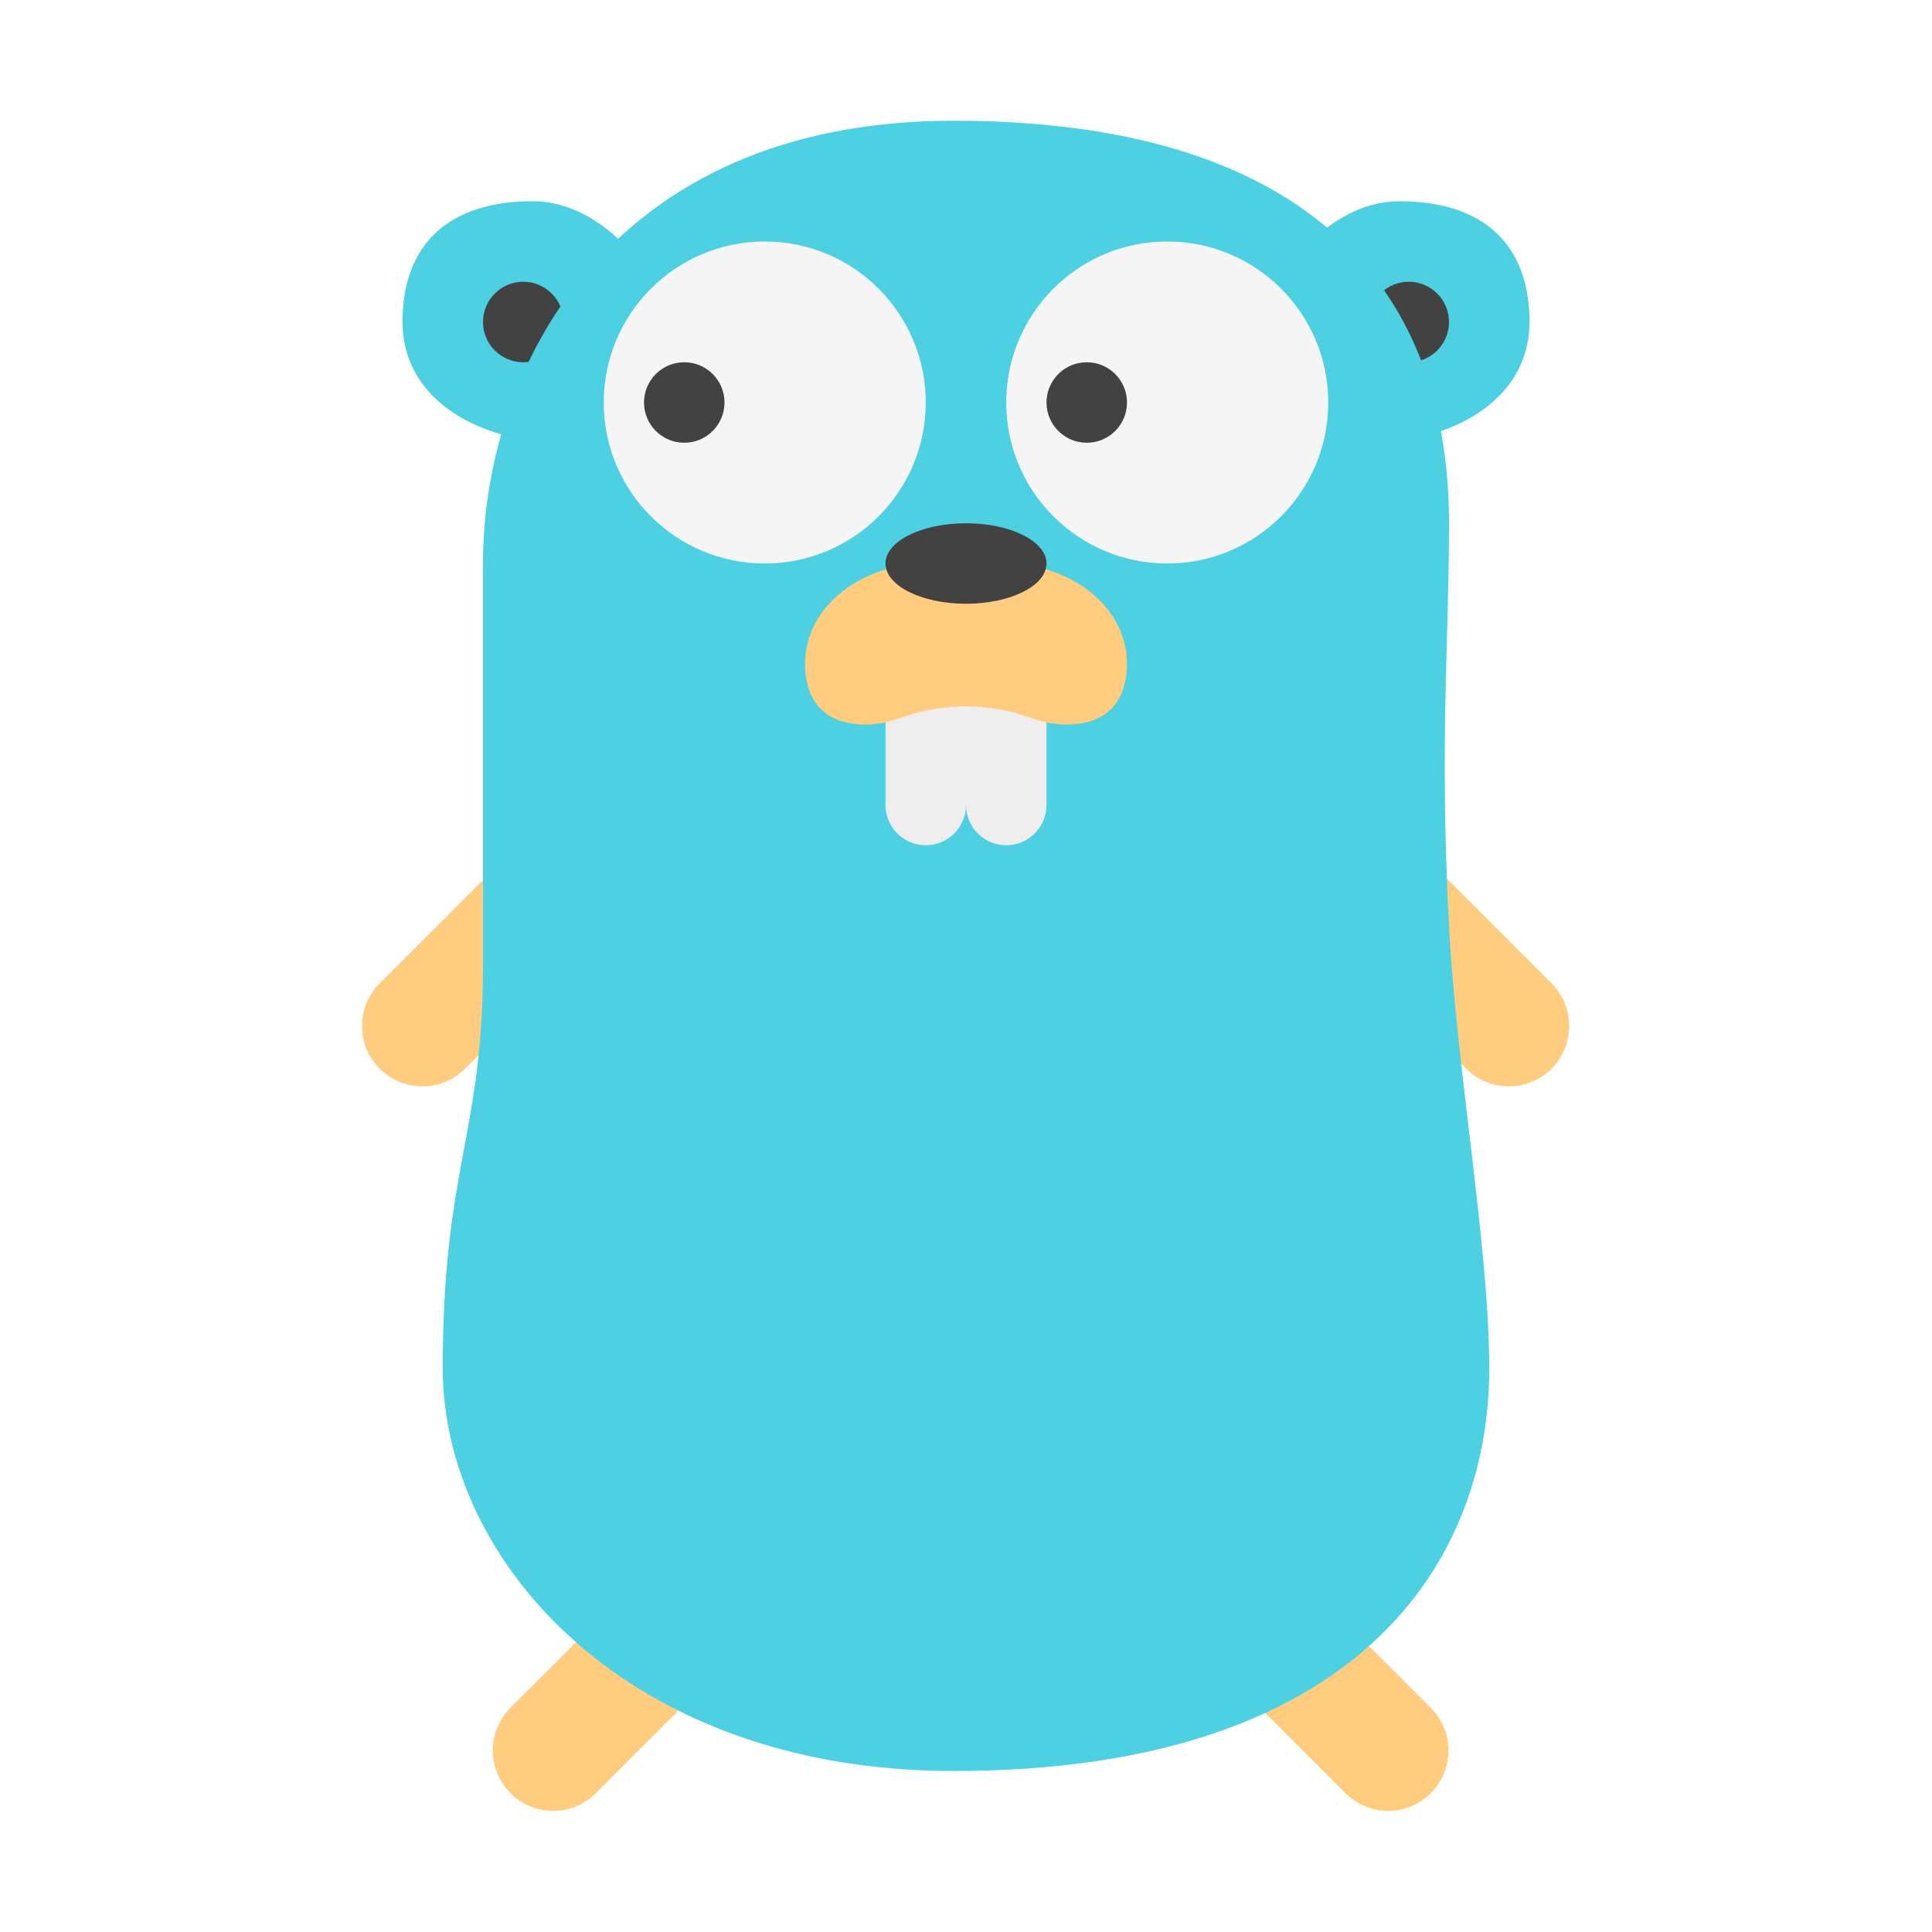
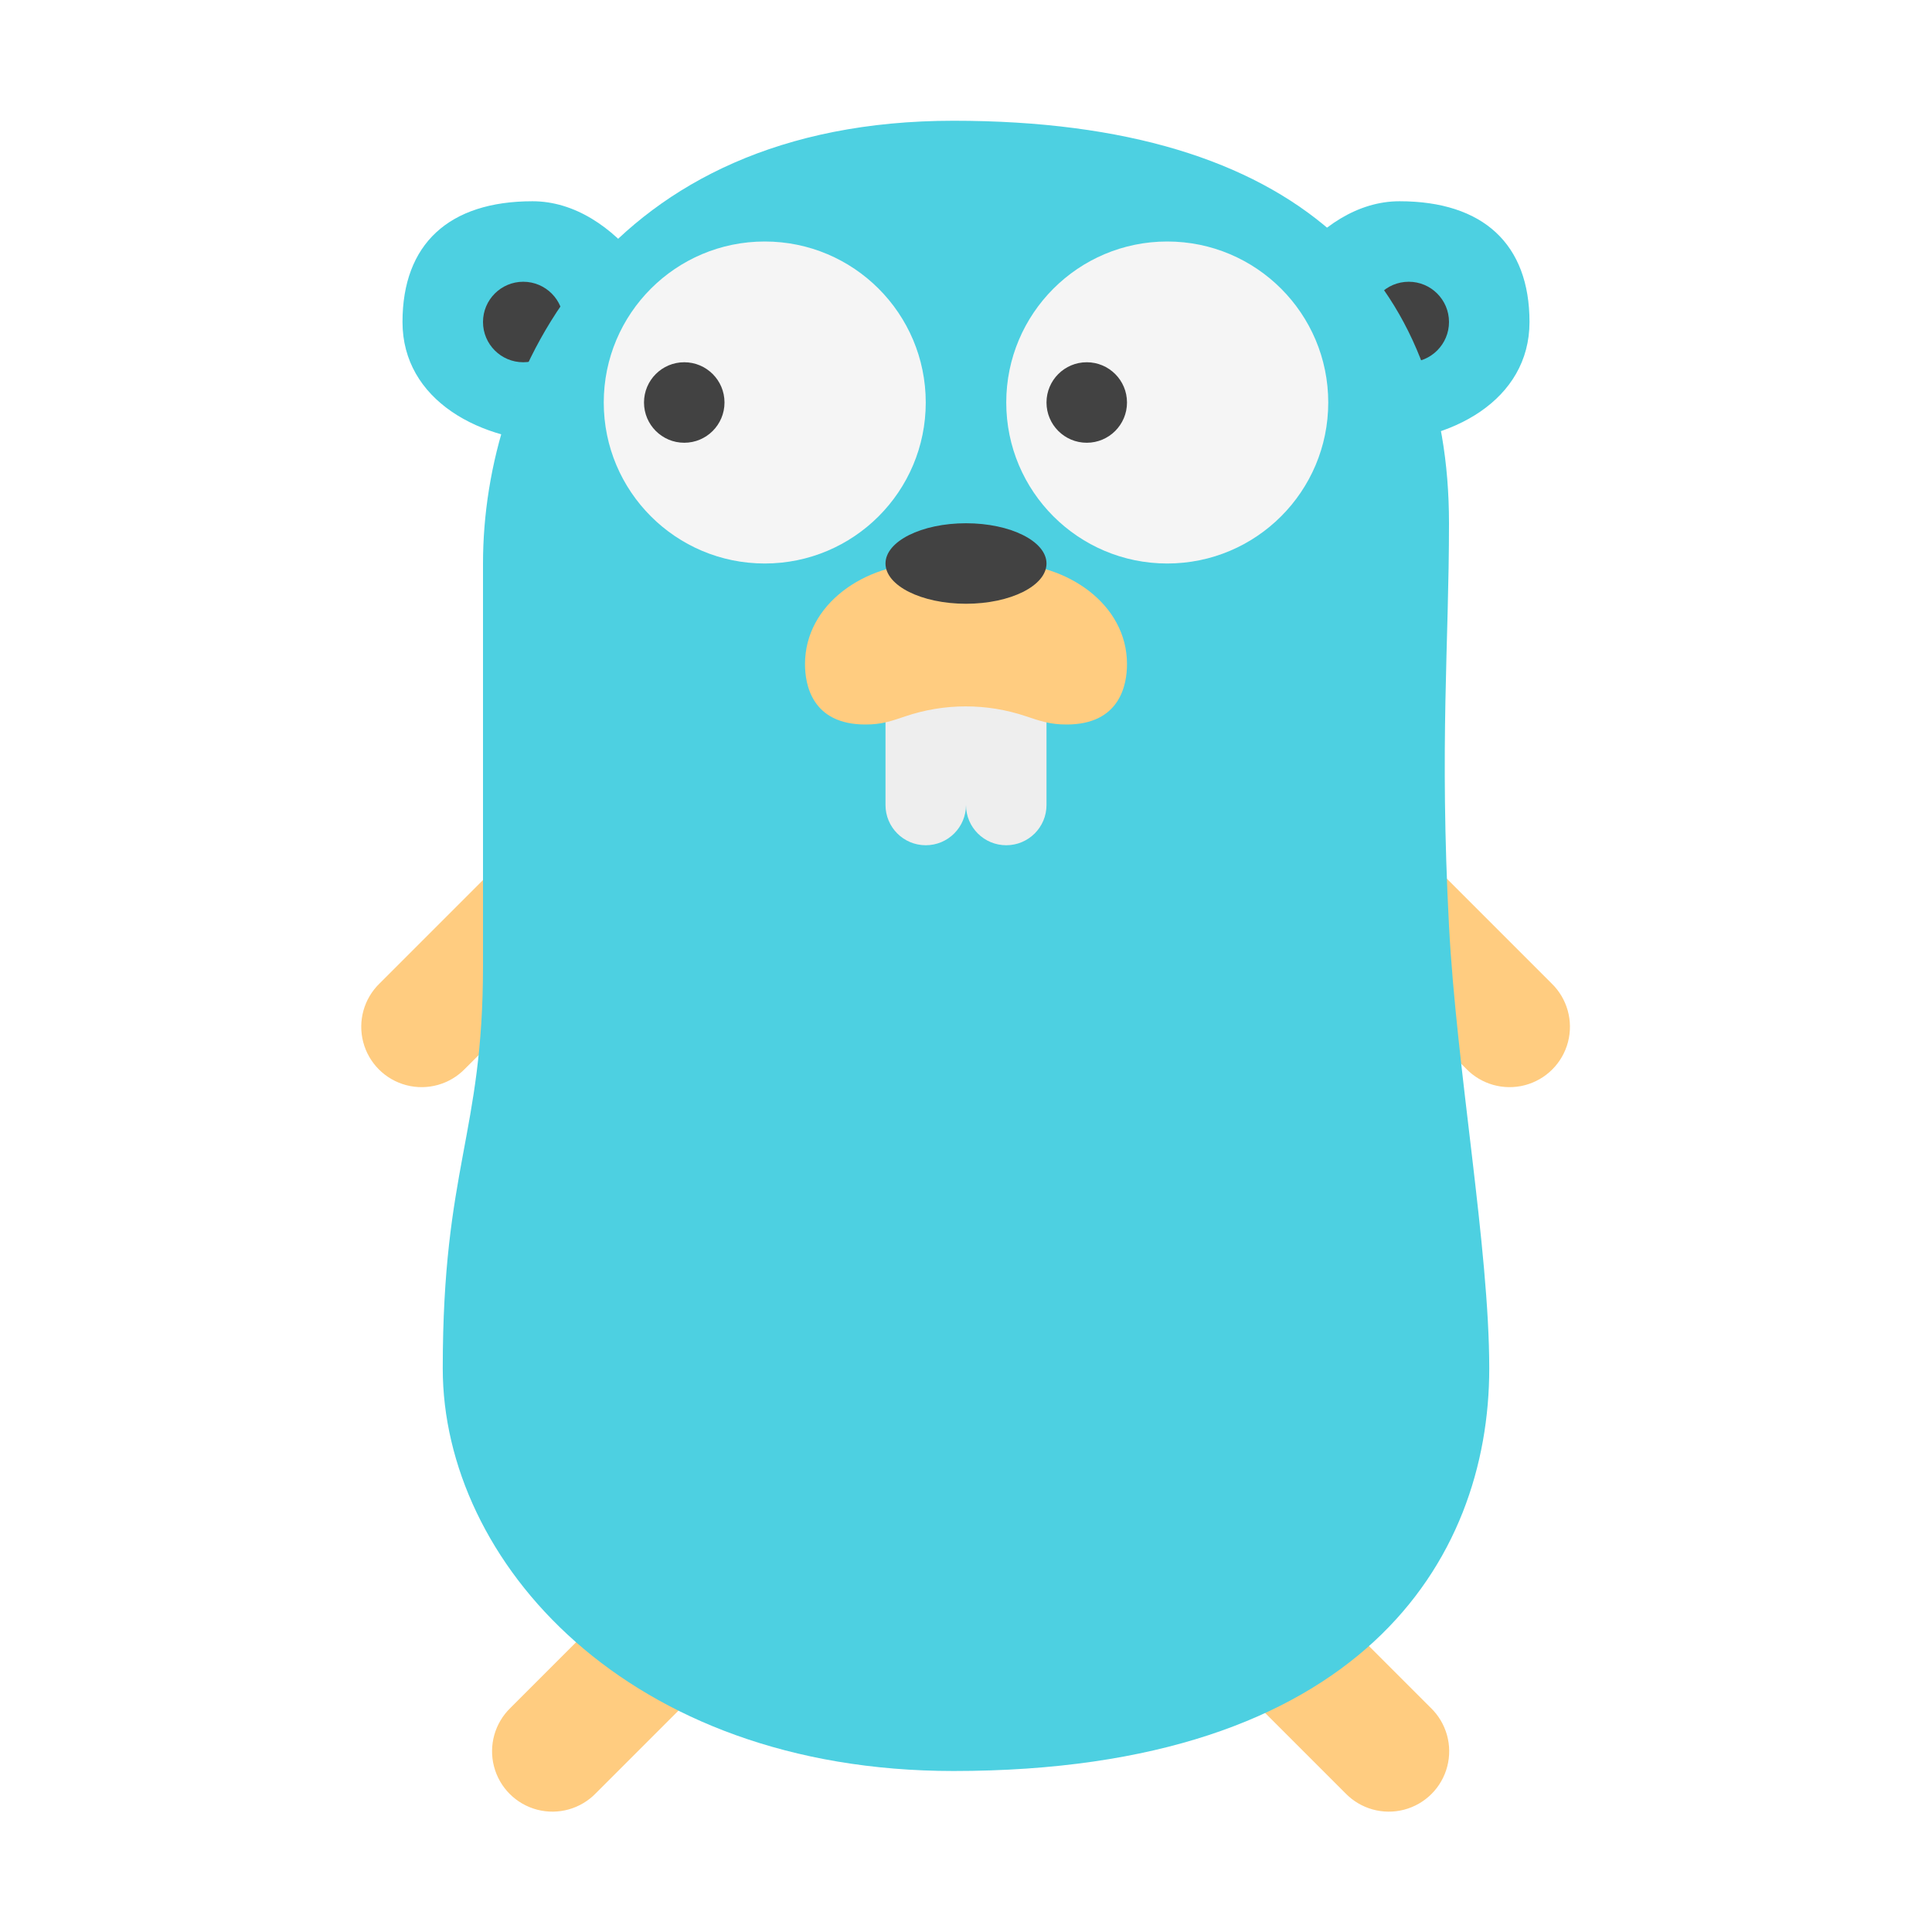
- <svg xmlns="http://www.w3.org/2000/svg" x="0px" y="0px" width="100" height="100" viewBox="0 0 48 48">
-   <path fill="#ffcc80" d="M35.547 42.431l-3.182-3.182-2.121 2.121 3.182 3.182c.586.586 1.536.586 2.121 0S36.133 43.017 35.547 42.431zM38.547 24.431l-3.182-3.182-2.121 2.121 3.182 3.182c.586.586 1.536.586 2.121 0S39.133 25.017 38.547 24.431zM12.683 42.431l3.182-3.182 2.121 2.121-3.182 3.182c-.586.586-1.536.586-2.121 0S12.097 43.017 12.683 42.431zM9.433 24.431l3.182-3.182 2.121 2.121-3.182 3.182c-.586.586-1.536.586-2.121 0S8.847 25.017 9.433 24.431z" />
-   <path fill="#4dd0e1" d="M38 8c0-1.933-1.149-3-3.231-3S31 7.567 31 9.5c0 1 1.923 1.5 3 1.5C36.082 11 38 9.933 38 8zM10 8c0-1.933 1.149-3 3.231-3S17 7.567 17 9.5c0 1-1.923 1.5-3 1.5C11.918 11 10 9.933 10 8z" />
-   <path fill="#424242" d="M35 7A1 1 0 1 0 35 9 1 1 0 1 0 35 7zM13 7A1 1 0 1 0 13 9 1 1 0 1 0 13 7z" />
-   <path fill="#4dd0e1" d="M37,34c0,4.774-3.219,10-13.31,10C15.568,44,11,38.774,11,34c0-5,1-5.806,1-10c0-4.688,0-7,0-10 c0-4.774,3.076-11,11.69-11S36,6.991,36,13c0,3-0.237,5.453,0,10C36.186,26.562,37,31,37,34z" />
-   <g>
-     <path fill="#f5f5f5" d="M29 6A4 4 0 1 0 29 14 4 4 0 1 0 29 6zM19 6A4 4 0 1 0 19 14 4 4 0 1 0 19 6z" />
-   </g>
-   <g>
-     <path fill="#eee" d="M24 20c0 .552.448 1 1 1s1-.448 1-1v-3h-2V20zM22 20c0 .552.448 1 1 1s1-.448 1-1v-3h-2V20z" />
-   </g>
-   <path fill="#ffcc80" d="M26.5,18c-0.412,0-0.653-0.085-1.011-0.205c-0.975-0.328-2.021-0.326-2.996,0.002 C22.138,17.916,21.91,18,21.5,18c-1.334,0-1.5-1-1.5-1.5c0-1.5,1.5-2.5,3-2.5c0.835,0,1.165,0,2,0c1.5,0,3,1,3,2.5 C28,17,27.834,18,26.5,18z" />
-   <g>
-     <path fill="#424242" d="M27 9A1 1 0 1 0 27 11 1 1 0 1 0 27 9zM17 9A1 1 0 1 0 17 11 1 1 0 1 0 17 9zM24 13A2 1 0 1 0 24 15 2 1 0 1 0 24 13z" />
-   </g>
+ <svg xmlns="http://www.w3.org/2000/svg" width="100" height="100" viewBox="0 0 48 48">
+   <path fill="#ffcc80" d="M35.547 42.431l-3.182-3.182-2.121 2.121 3.182 3.182a1.5 1.5 0 102.121-2.121zm3-18l-3.182-3.182-2.121 2.121 3.182 3.182a1.5 1.5 0 102.121-2.121zm-25.864 18l3.182-3.182 2.121 2.121-3.182 3.182a1.5 1.5 0 11-2.121-2.121zm-3.25-18l3.182-3.182 2.121 2.121-3.182 3.182a1.5 1.5 0 11-2.121-2.121z" />
+   <path fill="#4dd0e1" d="M38 8c0-1.933-1.149-3-3.231-3S31 7.567 31 9.5c0 1 1.923 1.5 3 1.5 2.082 0 4-1.067 4-3zM10 8c0-1.933 1.149-3 3.231-3S17 7.567 17 9.5c0 1-1.923 1.5-3 1.5-2.082 0-4-1.067-4-3z" />
+   <path fill="#424242" d="M35 7a1 1 0 100 2 1 1 0 100-2zM13 7a1 1 0 100 2 1 1 0 100-2z" />
+   <path fill="#4dd0e1" d="M37 34c0 4.774-3.219 10-13.31 10C15.568 44 11 38.774 11 34c0-5 1-5.806 1-10V14c0-4.774 3.076-11 11.69-11S36 6.991 36 13c0 3-.237 5.453 0 10 .186 3.562 1 8 1 11z" />
+   <path fill="#f5f5f5" d="M29 6a4 4 0 100 8 4 4 0 100-8zM19 6a4 4 0 100 8 4 4 0 100-8z" />
+   <path fill="#eee" d="M24 20a1 1 0 002 0v-3h-2v3zm-2 0a1 1 0 002 0v-3h-2v3z" />
+   <path fill="#ffcc80" d="M26.5 18c-.412 0-.653-.085-1.011-.205a4.684 4.684 0 00-2.996.002c-.355.119-.583.203-.993.203-1.334 0-1.5-1-1.5-1.5 0-1.5 1.5-2.5 3-2.5h2c1.5 0 3 1 3 2.5 0 .5-.166 1.5-1.5 1.5z" />
+   <path fill="#424242" d="M27 9a1 1 0 100 2 1 1 0 100-2zM17 9a1 1 0 100 2 1 1 0 100-2zm7 4a2 1 0 100 2 2 1 0 100-2z" />
</svg>
